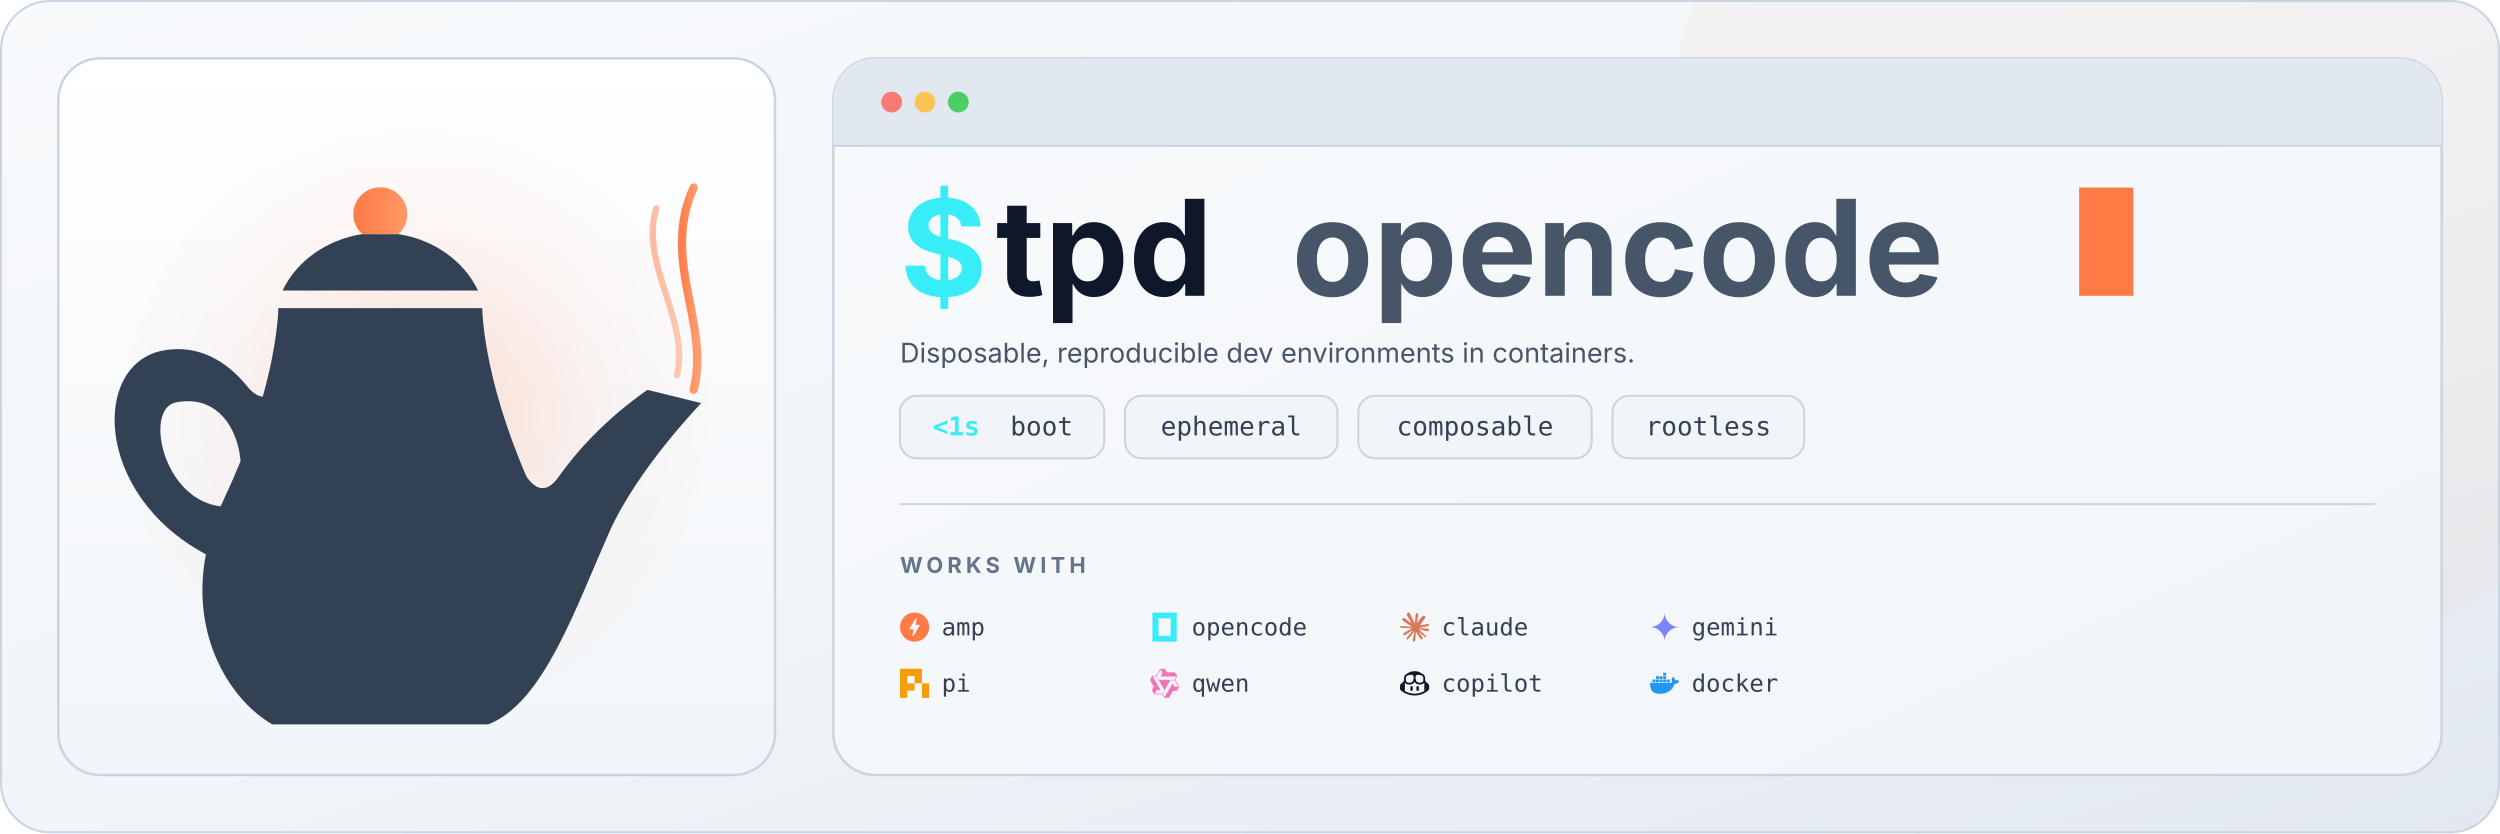
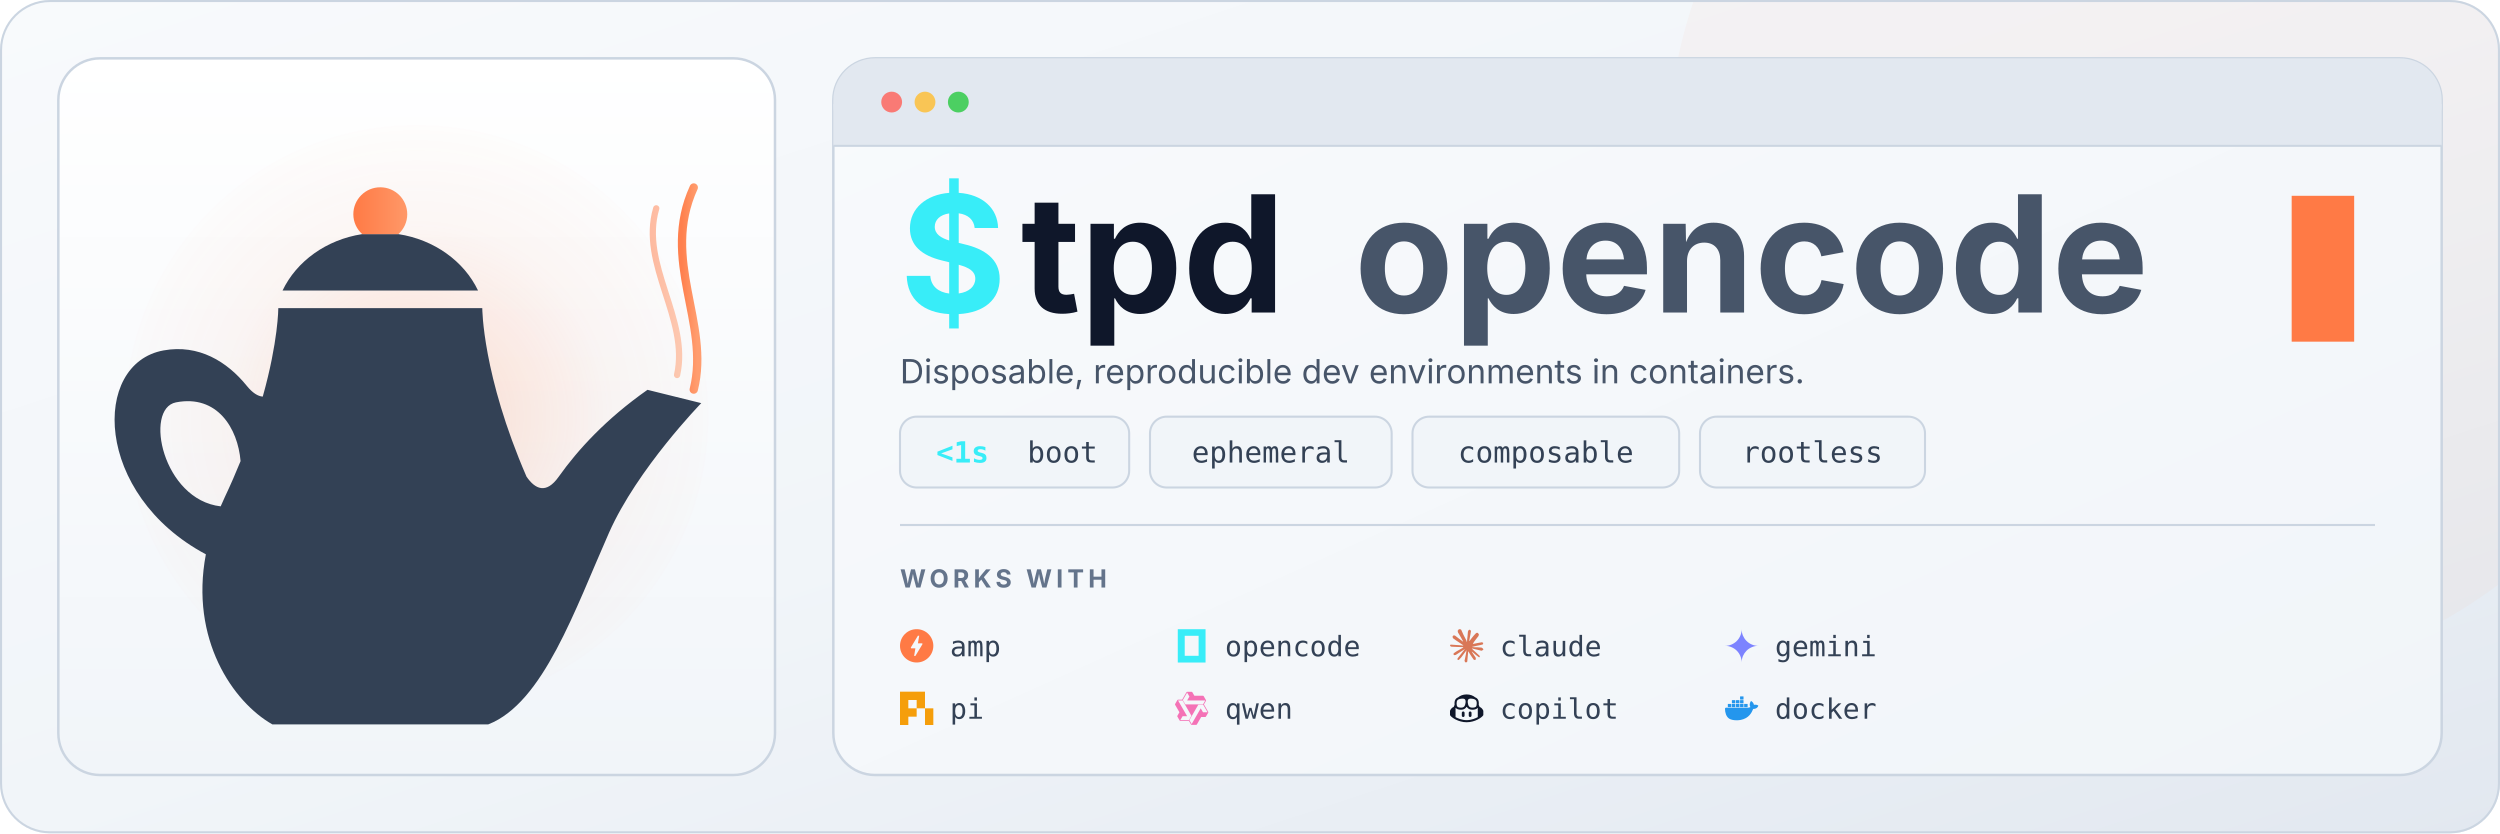
<svg xmlns="http://www.w3.org/2000/svg" viewBox="0 0 1200 400" width="100%" height="100%" version="1.1" id="svg12">
  <defs>
    <style>
      @keyframes blink {
        0%, 100% { opacity: 1; }
        50% { opacity: 0; }
      }
      .cli-cursor {
        animation: blink 1s infinite;
      }
    </style>
    <clipPath id="round-clip">
      <rect width="1200" height="400" rx="24" ry="24" />
    </clipPath>
    <linearGradient id="bg-grad" x1="0%" y1="0%" x2="100%" y2="100%">
      <stop offset="0%" stop-color="#f8fafc" />
      <stop offset="50%" stop-color="#f1f5f9" />
      <stop offset="100%" stop-color="#e2e8f0" />
    </linearGradient>
    <linearGradient id="accent-grad" x1="0%" y1="0%" x2="100%" y2="0%">
      <stop offset="0%" stop-color="#ff7a45" />
      <stop offset="100%" stop-color="#ff9868" />
    </linearGradient>
    <radialGradient id="teapot-glow" cx="50%" cy="50%" r="55%">
      <stop offset="0%" stop-color="#ff7a45" stop-opacity="0.25" />
      <stop offset="60%" stop-color="#ff7a45" stop-opacity="0.05" />
      <stop offset="100%" stop-color="#ff7a45" stop-opacity="0" />
    </radialGradient>
    <linearGradient id="card-grad" x1="0%" y1="0%" x2="0%" y2="100%">
      <stop offset="0%" stop-color="#ffffff" />
      <stop offset="100%" stop-color="#f1f5f9" />
    </linearGradient>
    <linearGradient id="terminal-grad" x1="0%" y1="0%" x2="100%" y2="100%">
      <stop offset="0%" stop-color="#f8fafc" />
      <stop offset="100%" stop-color="#f1f5f9" />
    </linearGradient>
    <symbol id="si-amp" viewBox="0 0 24 24">
      <path fill="currentColor" d="M12 0c6.628 0 12 5.373 12 12s-5.372 12-12 12C5.373 24 0 18.627 0 12S5.373 0 12 0zm-.92 19.278l5.034-8.377a.444.444 0 00.097-.268.455.455 0 00-.455-.455l-2.851.004.924-5.468-.927-.003-5.018 8.367s-.1.183-.1.291c0 .251.204.455.455.455l2.831-.004-.901 5.458z" />
    </symbol>
    <symbol id="si-opencode" viewBox="0 0 24 24">
      <path fill="currentColor" d="M22 24H2V0h20zM17 4.8H7v14.4h10z" />
    </symbol>
    <symbol id="si-claude" viewBox="0 0 24 24">
      <path fill="currentColor" d="m4.714 15.956 4.717-2.647.079-.231-.079-.128h-.231l-.789-.049-2.696-.073-2.337-.097-2.265-.121-.571-.121-.534-.704.055-.352.48-.322.686.061 1.518.103 2.277.158 1.651.097 2.447.255h.389l.055-.158-.134-.097-.103-.097L6.973 9.836l-2.55-1.688-1.336-.971-.723-.492-.364-.461-.158-1.008.656-.723.88.061.225.061.892.686 1.906 1.475 2.489 1.834.364.303.146-.103.018-.073-.164-.273-1.354-2.447-1.445-2.489-.643-1.032-.17-.619c-.061-.255-.103-.467-.103-.729L6.287.134 6.7 0l.996.134.419.364.619 1.415 1.002 2.228 1.554 3.03.455.898.243.832.091.255h.158v-.146l.128-1.706.237-2.095.231-2.696.079-.759.376-.911.747-.492.583.279.48.686-.067.443-.285 1.852-.559 2.902-.364 1.943h.212l.243-.243.984-1.305 1.651-2.064.729-.82.85-.905.546-.431h1.032l.759 1.129-.34 1.166-1.062 1.348-.88 1.141-1.263 1.7-.789 1.36.073.109.188-.018 2.853-.607 1.542-.279 1.84-.316.832.389.091.395-.328.807-1.967.486-2.307.461-3.436.814-.043.03.049.061 1.548.146.662.036h1.621l3.018.225.789.522.474.638-.079.486-1.214.619-1.639-.389-3.825-.911-1.311-.328h-.182v.109l1.093 1.069 2.003 1.809 2.507 2.331.128.577-.322.455-.34-.049-2.204-1.657-.85-.747-1.925-1.621h-.128v.17l.443.65 2.344 3.521.121 1.081-.17.352-.607.212-.668-.121-1.372-1.925L14.38 17.959l-1.141-1.943-.14.079-.674 7.255-.316.37-.729.279-.607-.461-.322-.747.322-1.475.389-1.925.316-1.53.285-1.9.17-.631-.012-.043-.14.018-1.433 1.967-2.18 2.945-1.724 1.846-.413.164-.716-.37.067-.662.401-.589 2.386-3.036 1.439-1.882.929-1.087-.006-.158h-.055l-6.338 4.116-1.129.146-.486-.455.061-.747.231-.243 1.906-1.311Z" />
    </symbol>
    <symbol id="si-gemini" viewBox="0 0 24 24">
      <path fill="currentColor" d="M11.04 19.32Q12 21.51 12 24q0-2.49.93-4.68.96-2.19 2.58-3.81t3.81-2.55Q21.51 12 24 12q-2.49 0-4.68-.93a12.3 12.3 0 0 1-3.81-2.58 12.3 12.3 0 0 1-2.58-3.81Q12 2.49 12 0q0 2.49-.96 4.68-.93 2.19-2.55 3.81a12.3 12.3 0 0 1-3.81 2.58Q2.49 12 0 12q2.49 0 4.68.96 2.19.93 3.81 2.55t2.55 3.81" />
    </symbol>
    <symbol id="si-pi" viewBox="0 0 24 24">
      <path fill="currentColor" d="M0 0v24h6v-6h6v-6H6V6h6v6h6V0Zm18 12v12h6V12Z" />
    </symbol>
    <symbol id="si-qwen" viewBox="0 0 24 24">
      <path fill="currentColor" d="M23.919 14.545 20.817 9.17l1.47-2.544a.56.56 0 0 0 0-.566l-1.633-2.83a.57.57 0 0 0-.49-.283h-6.207L12.487.402a.57.57 0 0 0-.49-.284H8.732a.56.56 0 0 0-.49.284L5.139 5.775h-2.94a.56.56 0 0 0-.49.284L.077 8.887a.56.56 0 0 0 0 .567L3.18 14.83l-1.47 2.545a.56.56 0 0 0 0 .566l1.634 2.83a.57.57 0 0 0 .49.283h6.205l1.47 2.545a.57.57 0 0 0 .49.284h3.266a.57.57 0 0 0 .49-.284l3.104-5.375h2.94a.57.57 0 0 0 .49-.283l1.634-2.828a.55.55 0 0 0-.004-.568M8.733.686l1.634 2.828-1.634 2.828H21.8L20.164 9.17H7.425L5.63 6.06Zm1.306 19.801-6.205-.002 1.634-2.83h3.265L2.201 6.344h3.267q3.182 5.517 6.367 11.032zm10.124-5.66L18.53 12l-6.532 11.315-1.634-2.83c2.129-3.673 4.25-7.351 6.373-11.028h3.592l3.102 5.374z" />
    </symbol>
    <symbol id="si-copilot" viewBox="0 0 24 24">
      <path fill="currentColor" d="M23.922 16.997C23.061 18.492 18.063 22.02 12 22.02 5.937 22.02.939 18.492.078 16.997A.641.641 0 0 1 0 16.741v-2.869a.883.883 0 0 1 .053-.22c.372-.935 1.347-2.292 2.605-2.656.167-.429.414-1.055.644-1.517a10.098 10.098 0 0 1-.052-1.086c0-1.331.282-2.499 1.132-3.368.397-.406.89-.717 1.474-.952C7.255 2.937 9.248 1.98 11.978 1.98c2.731 0 4.767.957 6.166 2.093.584.235 1.077.546 1.474.952.85.869 1.132 2.037 1.132 3.368 0 .368-.014.733-.052 1.086.23.462.477 1.088.644 1.517 1.258.364 2.233 1.721 2.605 2.656a.841.841 0 0 1 .053.22v2.869a.641.641 0 0 1-.078.256Zm-11.75-5.992h-.344a4.359 4.359 0 0 1-.355.508c-.77.947-1.918 1.492-3.508 1.492-1.725 0-2.989-.359-3.782-1.259a2.137 2.137 0 0 1-.085-.104L4 11.746v6.585c1.435.779 4.514 2.179 8 2.179 3.486 0 6.565-1.4 8-2.179v-6.585l-.098-.104s-.033.045-.085.104c-.793.9-2.057 1.259-3.782 1.259-1.59 0-2.738-.545-3.508-1.492a4.359 4.359 0 0 1-.355-.508Zm2.328 3.25c.549 0 1 .451 1 1v2c0 .549-.451 1-1 1-.549 0-1-.451-1-1v-2c0-.549.451-1 1-1Zm-5 0c.549 0 1 .451 1 1v2c0 .549-.451 1-1 1-.549 0-1-.451-1-1v-2c0-.549.451-1 1-1Zm3.313-6.185c.136 1.057.403 1.913.878 2.497.442.544 1.134.938 2.344.938 1.573 0 2.292-.337 2.657-.751.384-.435.558-1.15.558-2.361 0-1.14-.243-1.847-.705-2.319-.477-.488-1.319-.862-2.824-1.025-1.487-.161-2.192.138-2.533.529-.269.307-.437.808-.438 1.578v.021c0 .265.021.562.063.893Zm-1.626 0c.042-.331.063-.628.063-.894v-.02c-.001-.77-.169-1.271-.438-1.578-.341-.391-1.046-.69-2.533-.529-1.505.163-2.347.537-2.824 1.025-.462.472-.705 1.179-.705 2.319 0 1.211.175 1.926.558 2.361.365.414 1.084.751 2.657.751 1.21 0 1.902-.394 2.344-.938.475-.584.742-1.44.878-2.497Z" />
    </symbol>
    <symbol id="si-docker" viewBox="0 0 24 24">
      <path fill="currentColor" d="M13.983 11.078h2.119a.186.186 0 00.186-.185V9.006a.186.186 0 00-.186-.186h-2.119a.185.185 0 00-.185.185v1.888c0 .102.083.185.185.185m-2.954-5.43h2.118a.186.186 0 00.186-.186V3.574a.186.186 0 00-.186-.185h-2.118a.185.185 0 00-.185.185v1.888c0 .102.082.185.185.185m0 2.716h2.118a.187.187 0 00.186-.186V6.29a.186.186 0 00-.186-.185h-2.118a.185.185 0 00-.185.185v1.887c0 .102.082.185.185.186m-2.93 0h2.12a.186.186 0 00.184-.186V6.29a.185.185 0 00-.185-.185H8.1a.185.185 0 00-.185.185v1.887c0 .102.083.185.185.186m-2.964 0h2.119a.186.186 0 00.185-.186V6.29a.186.186 0 00-.185-.185H5.136a.186.186 0 00-.186.185v1.887c0 .102.084.185.186.185m5.893 2.715h2.118a.186.186 0 00.186-.185V9.006a.186.186 0 00-.186-.186h-2.118a.185.185 0 00-.185.185v1.888c0 .102.082.185.185.185m-2.93 0h2.12a.185.185 0 00.184-.185V9.006a.185.185 0 00-.184-.186h-2.12a.185.185 0 00-.184.185v1.888c0 .102.083.185.185.185m-2.964 0h2.119a.185.185 0 00.185-.185V9.006a.185.185 0 00-.184-.186h-2.12a.186.186 0 00-.186.186v1.887c0 .102.084.185.186.185m-2.92 0h2.12a.185.185 0 00.184-.185V9.006a.185.185 0 00-.184-.186h-2.12a.185.185 0 00-.184.185v1.888c0 .102.082.185.185.185M23.763 9.89c-.065-.051-.672-.51-1.954-.51-.338.001-.676.03-1.01.087-.248-1.7-1.653-2.53-1.716-2.566l-.344-.199-.226.327c-.284.438-.49.922-.612 1.43-.23.97-.09 1.882.403 2.661-.595.332-1.55.413-1.744.42H.751a.751.751 0 00-.75.748 11.376 11.376 0 00.692 4.062c.545 1.428 1.355 2.48 2.41 3.124 1.18.723 3.1 1.137 5.275 1.137.983.003 1.963-.086 2.93-.266a12.248 12.248 0 003.823-1.389c.98-.567 1.86-1.288 2.61-2.136 1.252-1.418 1.998-2.997 2.553-4.4h.221c1.372 0 2.215-.549 2.68-1.009.309-.293.55-.65.707-1.046l.098-.288Z" />
    </symbol>
    <symbol id="si-codeblocks" viewBox="0 0 24 24">
      <path fill="currentColor" d="M.011 0v8.406H8.61V0zm15.39 0v8.406H24V0zM8.972.658l.012 7.869 2.54 2.43.007-5.564zm6.066 0-2.555 4.735.004 5.564 2.54-2.43zM.332 8.768l5.52 2.677 5.655-.006-2.773-2.67zm14.944 0L12.53 11.49l5.655-.09 5.498-2.631zm-9.323 3.855L.318 15.232h8.405l2.748-2.722zm6.565-.113 2.747 2.722h8.402l-5.586-2.609zm-1.006.533-2.54 2.43-.011 7.873 2.555-4.74zm.964 0-.008 5.564 2.559 4.74-.011-7.874zM0 15.598V24h8.598v-8.402zm15.39 0V24h8.598v-8.402z" />
    </symbol>
    <symbol id="si-electron" viewBox="0 0 24 24">
      <path fill="currentColor" d="M12.011 0c-.85 0-1.539.689-1.539 1.539 0 .85.689 1.539 1.539 1.539.595 0 1.11-.338 1.366-.832 2.221 1.268 3.847 5.473 3.847 10.362 0 2.071-.289 4.056-.825 5.769a.322.322 0 0 0 .211.403.322.322 0 0 0 .403-.211c.556-1.776.854-3.825.854-5.96 0-5.193-1.772-9.686-4.321-11.003.001-.022.004-.045.004-.067 0-.85-.689-1.539-1.539-1.539zm0 .643a.896.896 0 1 1 0 1.792.896.896 0 1 1 0-1.792zm-5.486 4.305c-2.067.007-3.647.665-4.388 1.948-.738 1.277-.527 2.971.511 4.781a.322.322 0 0 0 .558-.32C2.271 9.727 2.089 8.266 2.694 7.218c.821-1.422 3.033-1.955 5.932-1.427a.322.322 0 0 0 .115-.633c-.784-.143-1.527-.213-2.216-.211zm11.052.018a.322.322 0 0 0-.008.643c1.834.024 3.156.596 3.75 1.626.819 1.419.18 3.595-1.718 5.837a.322.322 0 0 0 .038.454.322.322 0 0 0 .453-.038c2.054-2.426 2.771-4.866 1.784-6.574-.726-1.257-2.26-1.921-4.299-1.947zm-2.698.292a.323.323 0 0 0-.065.007c-1.857.398-3.833 1.175-5.731 2.271-4.57 2.638-7.592 6.495-7.36 9.372-.473.263-.793.766-.793 1.345 0 .85.689 1.539 1.539 1.539.85 0 1.539-.689 1.539-1.539 0-.85-.689-1.539-1.539-1.539-.038 0-.075.003-.113.006-.1-2.56 2.743-6.141 7.048-8.627 1.841-1.063 3.755-1.816 5.545-2.2a.322.322 0 0 0-.07-.636zm-2.879 6.236a1.119 1.119 0 0 0-.224.025c-.601.13-.983.723-.853 1.324.13.601.723.983 1.324.853.601-.13.983-.723.853-1.324-.114-.526-.582-.884-1.099-.879zM4.532 13.341a.322.322 0 0 0-.232.084.321.321 0 0 0-.021.454c1.268 1.394 2.916 2.701 4.795 3.786 4.415 2.549 9.106 3.285 11.561 1.839a1.53 1.53 0 0 0 .897.29c.85 0 1.539-.689 1.539-1.539 0-.85-.689-1.539-1.539-1.539-.85 0-1.539.689-1.539 1.539 0 .276.074.534.201.758-2.245 1.214-6.631.5-10.798-1.905-1.823-1.052-3.418-2.318-4.64-3.661a.321.321 0 0 0-.223-.105zM2.469 17.358a.896.896 0 1 1 0 1.792.896.896 0 0 1 0-1.792zm19.062 0a.896.896 0 1 1 0 1.792.891.891 0 0 1-.586-.219c-.003-.004-.004-.008-.007-.012a.32.32 0 0 0-.096-.091.896.896 0 0 1 .689-1.469zm-14.005 1.368a.322.322 0 0 0-.321.43C8.279 22.154 10.036 24 12.011 24c1.441 0 2.773-.982 3.813-2.711a.322.322 0 0 0-.11-.441.322.322 0 0 0-.442.11c-.934 1.554-2.081 2.399-3.261 2.399-1.641 0-3.208-1.647-4.2-4.418a.322.322 0 0 0-.285-.213z" />
    </symbol>
    <symbol id="si-shell" viewBox="0 0 24 24">
      <path fill="currentColor" d="M12 .863C5.34.863 0 6.251 0 12.98c0 .996.038 1.374.246 2.33l3.662 2.71.57 4.515h6.102l.326.227c.377.262.705.375 1.082.375.352 0 .732-.101 1.024-.313l.39-.289h6.094l.563-4.515 3.695-2.71c.208-.956.246-1.334.246-2.33C24 6.252 18.661.863 12 .863zm.996 2.258c.9 0 1.778.224 2.512.649l-2.465 12.548 3.42-12.062c1.059.36 1.863.941 2.508 1.814l.025.034-4.902 10.615 5.572-9.713.033.03c.758.708 1.247 1.567 1.492 2.648l-6.195 7.666 6.436-6.5.01.021c.253.563.417 1.36.417 1.996 0 .509-.024.712-.164 1.25l-3.554 2.602-.467 3.71h-4.475l-.517.395c-.199.158-.482.266-.682.266-.199 0-.483-.108-.682-.266l-.517-.394H6.322l-.445-3.61-3.627-2.666c-.11-.436-.16-.83-.16-1.261 0-.72.159-1.49.426-2.053l.013-.024 6.45 6.551L2.75 9.621c.25-1.063.874-2.09 1.64-2.713l5.542 9.776L4.979 6.1c.555-.814 1.45-1.455 2.546-1.827l3.424 12.069L8.355 3.816l.055-.03c.814-.45 1.598-.657 2.457-.657.195 0 .286.004.528.03l.587 13.05.46-13.059c.224-.025.309-.029.554-.029z" />
    </symbol>
    <symbol id="si-terminal" viewBox="0 0 24 24">
      <path fill="currentColor" d="M1.846 0A1.841 1.841 0 000 1.846v18.463c0 1.022.823 1.845 1.846 1.845h20.308A1.841 1.841 0 0024 20.31V1.846A1.841 1.841 0 0022.154 0H1.846zm0 .924h20.308c.512 0 .922.41.922.922v18.463c0 .511-.41.921-.922.921H1.846a.919.919 0 01-.922-.921V1.846c0-.512.41-.922.922-.922zm0 .922v18.463h20.308V1.846H1.846zm1.845 2.14l3.235 1.758v.836L3.69 8.477V7.385l2.243-1.207v-.033L3.69 5.076v-1.09zM7.846 9.23h3.693v.924H7.846V9.23zM0 21.736v.418C0 23.177.823 24 1.846 24h20.308A1.841 1.841 0 0024 22.154v-.418a2.334 2.334 0 01-1.846.918H1.846A2.334 2.334 0 010 21.736Z" />
    </symbol>
  </defs>
  <g clip-path="url(#round-clip)">
    <rect width="1200" height="400" fill="url(#bg-grad)" />
    <circle cx="1050" cy="80" r="250" fill="#ff7a45" opacity="0.04" />
    <rect x="28" y="28" width="344" height="344" rx="20" fill="url(#card-grad)" stroke="#cbd5e1" stroke-width="1.2" />
    <circle cx="200" cy="200" r="140" fill="url(#teapot-glow)" />
    <g transform="translate(45, 45)">
      <g transform="translate(10, 33) scale(0.55)">
        <path fill="#334155" fill-rule="evenodd" d="M465.067,198.389c-36.056,25.288-60.771,52.287-77.55,75.95c-10.895,15.377-20.474,10.767-28.007-0.154 c-38.613-88.975-38.613-147.094-38.613-147.094H142.886c0,0-0.009,28.94-13.563,77.224c-4.122-0.264-8.86-3.112-13.965-9.416 c-17.139-21.149-41.931-36.474-72.624-30.898c-62.9,11.417-61.001,125.716,36.928,177.943 c-14.051,74.188,23.732,128.973,58.026,148.429h188.41c48.011-18.652,75.737-100.427,105.481-167.458 C456.25,267.293,512,210.011,512,210.011L465.067,198.389z M96.106,292.222c-1.249,2.643-2.394,5.26-3.514,7.868 c-50.654-5.807-67.108-85.29-39.006-90.754c36.02-7.004,53.988,22.603,56.366,51.278 C105.856,270.731,101.28,281.259,96.106,292.222z" />
        <path fill="#334155" d="M216.109,62.506c-31.352,4.824-57.342,23.715-69.52,49.226h170.604 C305.024,86.221,279.034,67.329,247.682,62.506z" />
        <path fill="url(#accent-grad)" d="M247.682,62.506c4.721-4.31,7.74-10.451,7.74-17.344c0-12.999-10.536-23.535-23.526-23.535 c-12.999,0-23.535,10.536-23.535,23.535c0,6.893,3.019,13.034,7.748,17.344z" />
      </g>
      <path d="M 288,142 C 296,110 272,80 288,45" fill="none" stroke="url(#accent-grad)" stroke-width="4" stroke-linecap="round" opacity="0.95" />
      <path d="M 280,135 C 286,108 262,82 270,55" fill="none" stroke="url(#accent-grad)" stroke-width="3" stroke-linecap="round" opacity="0.5" />
    </g>
    <rect x="400" y="28" width="772" height="344" rx="20" fill="url(#terminal-grad)" stroke="#cbd5e1" stroke-width="1.2" />
    <rect x="400" y="28" width="772" height="42" rx="20" fill="#e2e8f0" />
    <rect x="400" y="50" width="772" height="20" fill="#e2e8f0" />
    <line x1="400" y1="70" x2="1172" y2="70" stroke="#cbd5e1" stroke-width="1" />
    <circle cx="428" cy="49" r="5" fill="#ff5f56" opacity="0.8" />
    <circle cx="444" cy="49" r="5" fill="#ffbd2e" opacity="0.8" />
    <circle cx="460" cy="49" r="5" fill="#27c93f" opacity="0.8" />
    <g font-family="'Space Grotesk', -apple-system, sans-serif">
-       <g font-family="'Space Grotesk', -apple-system, sans-serif" font-size="64" font-weight="700">
-         <text x="432" y="142" fill="#38edf8">$</text>
-         <text x="478" y="142" fill="#0f172a">tpd</text>
-         <text x="620" y="142" fill="#475569"> opencode</text>
-         <rect x="998" y="90" width="26" height="52" fill="#ff7a45" class="cli-cursor" />
+       <g font-family="'Space Grotesk', -apple-system, sans-serif" font-size="78" font-weight="700">
+         <text x="432" y="150" fill="#38edf8">$</text>
+         <text x="490" y="150" fill="#0f172a">tpd</text>
+         <text x="650" y="150" fill="#475569"> opencode</text>
+         <rect x="1100" y="94" width="30" height="70" fill="#ff7a45" class="cli-cursor" />
      </g>
-       <text x="432" y="174" font-size="13" fill="#475569">Disposable, reproducible dev environments in containers.</text>
-       <g transform="translate(432, 190)" font-family="'JetBrains Mono', monospace" font-size="12.5">
-         <rect x="0" y="0" width="98" height="30" rx="8" fill="#f1f5f9" stroke="#cbd5e1" stroke-width="1" />
-         <text x="27" y="19" text-anchor="middle" fill="#38edf8" font-weight="600">&lt;1s</text>
-         <text x="68" y="19" text-anchor="middle" fill="#334155">boot</text>
-         <rect x="108" y="0" width="102" height="30" rx="8" fill="#f1f5f9" stroke="#cbd5e1" stroke-width="1" />
-         <text x="159" y="19" text-anchor="middle" fill="#334155">ephemeral</text>
-         <rect x="220" y="0" width="112" height="30" rx="8" fill="#f1f5f9" stroke="#cbd5e1" stroke-width="1" />
-         <text x="276" y="19" text-anchor="middle" fill="#334155">composable</text>
-         <rect x="342" y="0" width="92" height="30" rx="8" fill="#f1f5f9" stroke="#cbd5e1" stroke-width="1" />
-         <text x="388" y="19" text-anchor="middle" fill="#334155">rootless</text>
+       <text x="432" y="184" font-size="16" fill="#475569">Disposable, reproducible dev environments in containers.</text>
+       <g transform="translate(432, 200)" font-family="'JetBrains Mono', monospace" font-size="14">
+         <rect x="0" y="0" width="110" height="34" rx="8" fill="#f1f5f9" stroke="#cbd5e1" stroke-width="1" />
+         <text x="30" y="22" text-anchor="middle" fill="#38edf8" font-weight="600">&lt;1s</text>
+         <text x="78" y="22" text-anchor="middle" fill="#334155">boot</text>
+         <rect x="120" y="0" width="116" height="34" rx="8" fill="#f1f5f9" stroke="#cbd5e1" stroke-width="1" />
+         <text x="178" y="22" text-anchor="middle" fill="#334155">ephemeral</text>
+         <rect x="246" y="0" width="128" height="34" rx="8" fill="#f1f5f9" stroke="#cbd5e1" stroke-width="1" />
+         <text x="310" y="22" text-anchor="middle" fill="#334155">composable</text>
+         <rect x="384" y="0" width="108" height="34" rx="8" fill="#f1f5f9" stroke="#cbd5e1" stroke-width="1" />
+         <text x="438" y="22" text-anchor="middle" fill="#334155">rootless</text>
      </g>
-       <line x1="432" y1="242" x2="1140" y2="242" stroke="#cbd5e1" stroke-width="1" />
-       <g transform="translate(432, 275)">
-         <text x="0" y="0" font-size="10.5" font-weight="700" letter-spacing="2" fill="#64748b">WORKS WITH</text>
-         <g transform="translate(0, 26)" font-family="'JetBrains Mono', monospace" font-size="11.5" font-weight="500">
+       <line x1="432" y1="252" x2="1140" y2="252" stroke="#cbd5e1" stroke-width="1" />
+       <g transform="translate(432, 282)">
+         <text x="0" y="0" font-size="12" font-weight="700" letter-spacing="2" fill="#64748b">WORKS WITH</text>
+         <g transform="translate(0, 28)" font-family="'JetBrains Mono', monospace" font-size="13.5" font-weight="500">
          <g transform="translate(0,0)" color="#ff7a45">
-             <use href="#si-amp" width="14" height="14" x="0" y="-7" />
-             <text x="20" y="4" fill="#334155">amp</text>
+             <use href="#si-amp" width="16" height="16" x="0" y="-8" />
+             <text x="24" y="5" fill="#334155">amp</text>
          </g>
-           <g transform="translate(120,0)" color="#38edf8">
-             <use href="#si-opencode" width="14" height="14" x="0" y="-7" />
-             <text x="20" y="4" fill="#334155">opencode</text>
+           <g transform="translate(132,0)" color="#38edf8">
+             <use href="#si-opencode" width="16" height="16" x="0" y="-8" />
+             <text x="24" y="5" fill="#334155">opencode</text>
          </g>
-           <g transform="translate(240,0)" color="#d97757">
-             <use href="#si-claude" width="14" height="14" x="0" y="-7" />
-             <text x="20" y="4" fill="#334155">claude</text>
+           <g transform="translate(264,0)" color="#d97757">
+             <use href="#si-claude" width="16" height="16" x="0" y="-8" />
+             <text x="24" y="5" fill="#334155">claude</text>
          </g>
-           <g transform="translate(360,0)" color="#7c83ff">
-             <use href="#si-gemini" width="14" height="14" x="0" y="-7" />
-             <text x="20" y="4" fill="#334155">gemini</text>
+           <g transform="translate(396,0)" color="#7c83ff">
+             <use href="#si-gemini" width="16" height="16" x="0" y="-8" />
+             <text x="24" y="5" fill="#334155">gemini</text>
          </g>
-           <g transform="translate(0, 27)" color="#f59e0b">
-             <use href="#si-pi" width="14" height="14" x="0" y="-7" />
-             <text x="20" y="4" fill="#334155">pi</text>
+           <g transform="translate(0, 30)" color="#f59e0b">
+             <use href="#si-pi" width="16" height="16" x="0" y="-8" />
+             <text x="24" y="5" fill="#334155">pi</text>
          </g>
-           <g transform="translate(120, 27)" color="#f472b6">
-             <use href="#si-qwen" width="14" height="14" x="0" y="-7" />
-             <text x="20" y="4" fill="#334155">qwen</text>
+           <g transform="translate(132, 30)" color="#f472b6">
+             <use href="#si-qwen" width="16" height="16" x="0" y="-8" />
+             <text x="24" y="5" fill="#334155">qwen</text>
          </g>
-           <g transform="translate(240, 27)" color="#0f172a">
-             <use href="#si-copilot" width="14" height="14" x="0" y="-7" />
-             <text x="20" y="4" fill="#334155">copilot</text>
+           <g transform="translate(264, 30)" color="#0f172a">
+             <use href="#si-copilot" width="16" height="16" x="0" y="-8" />
+             <text x="24" y="5" fill="#334155">copilot</text>
          </g>
-           <g transform="translate(360, 27)" color="#2496ed">
-             <use href="#si-docker" width="14" height="14" x="0" y="-7" />
-             <text x="20" y="4" fill="#334155">docker</text>
+           <g transform="translate(396, 30)" color="#2496ed">
+             <use href="#si-docker" width="16" height="16" x="0" y="-8" />
+             <text x="24" y="5" fill="#334155">docker</text>
          </g>
        </g>
      </g>
    </g>
    <rect x="0.5" y="0.5" width="1199" height="399" rx="23.5" fill="none" stroke="#cbd5e1" stroke-width="1" />
  </g>
</svg>
